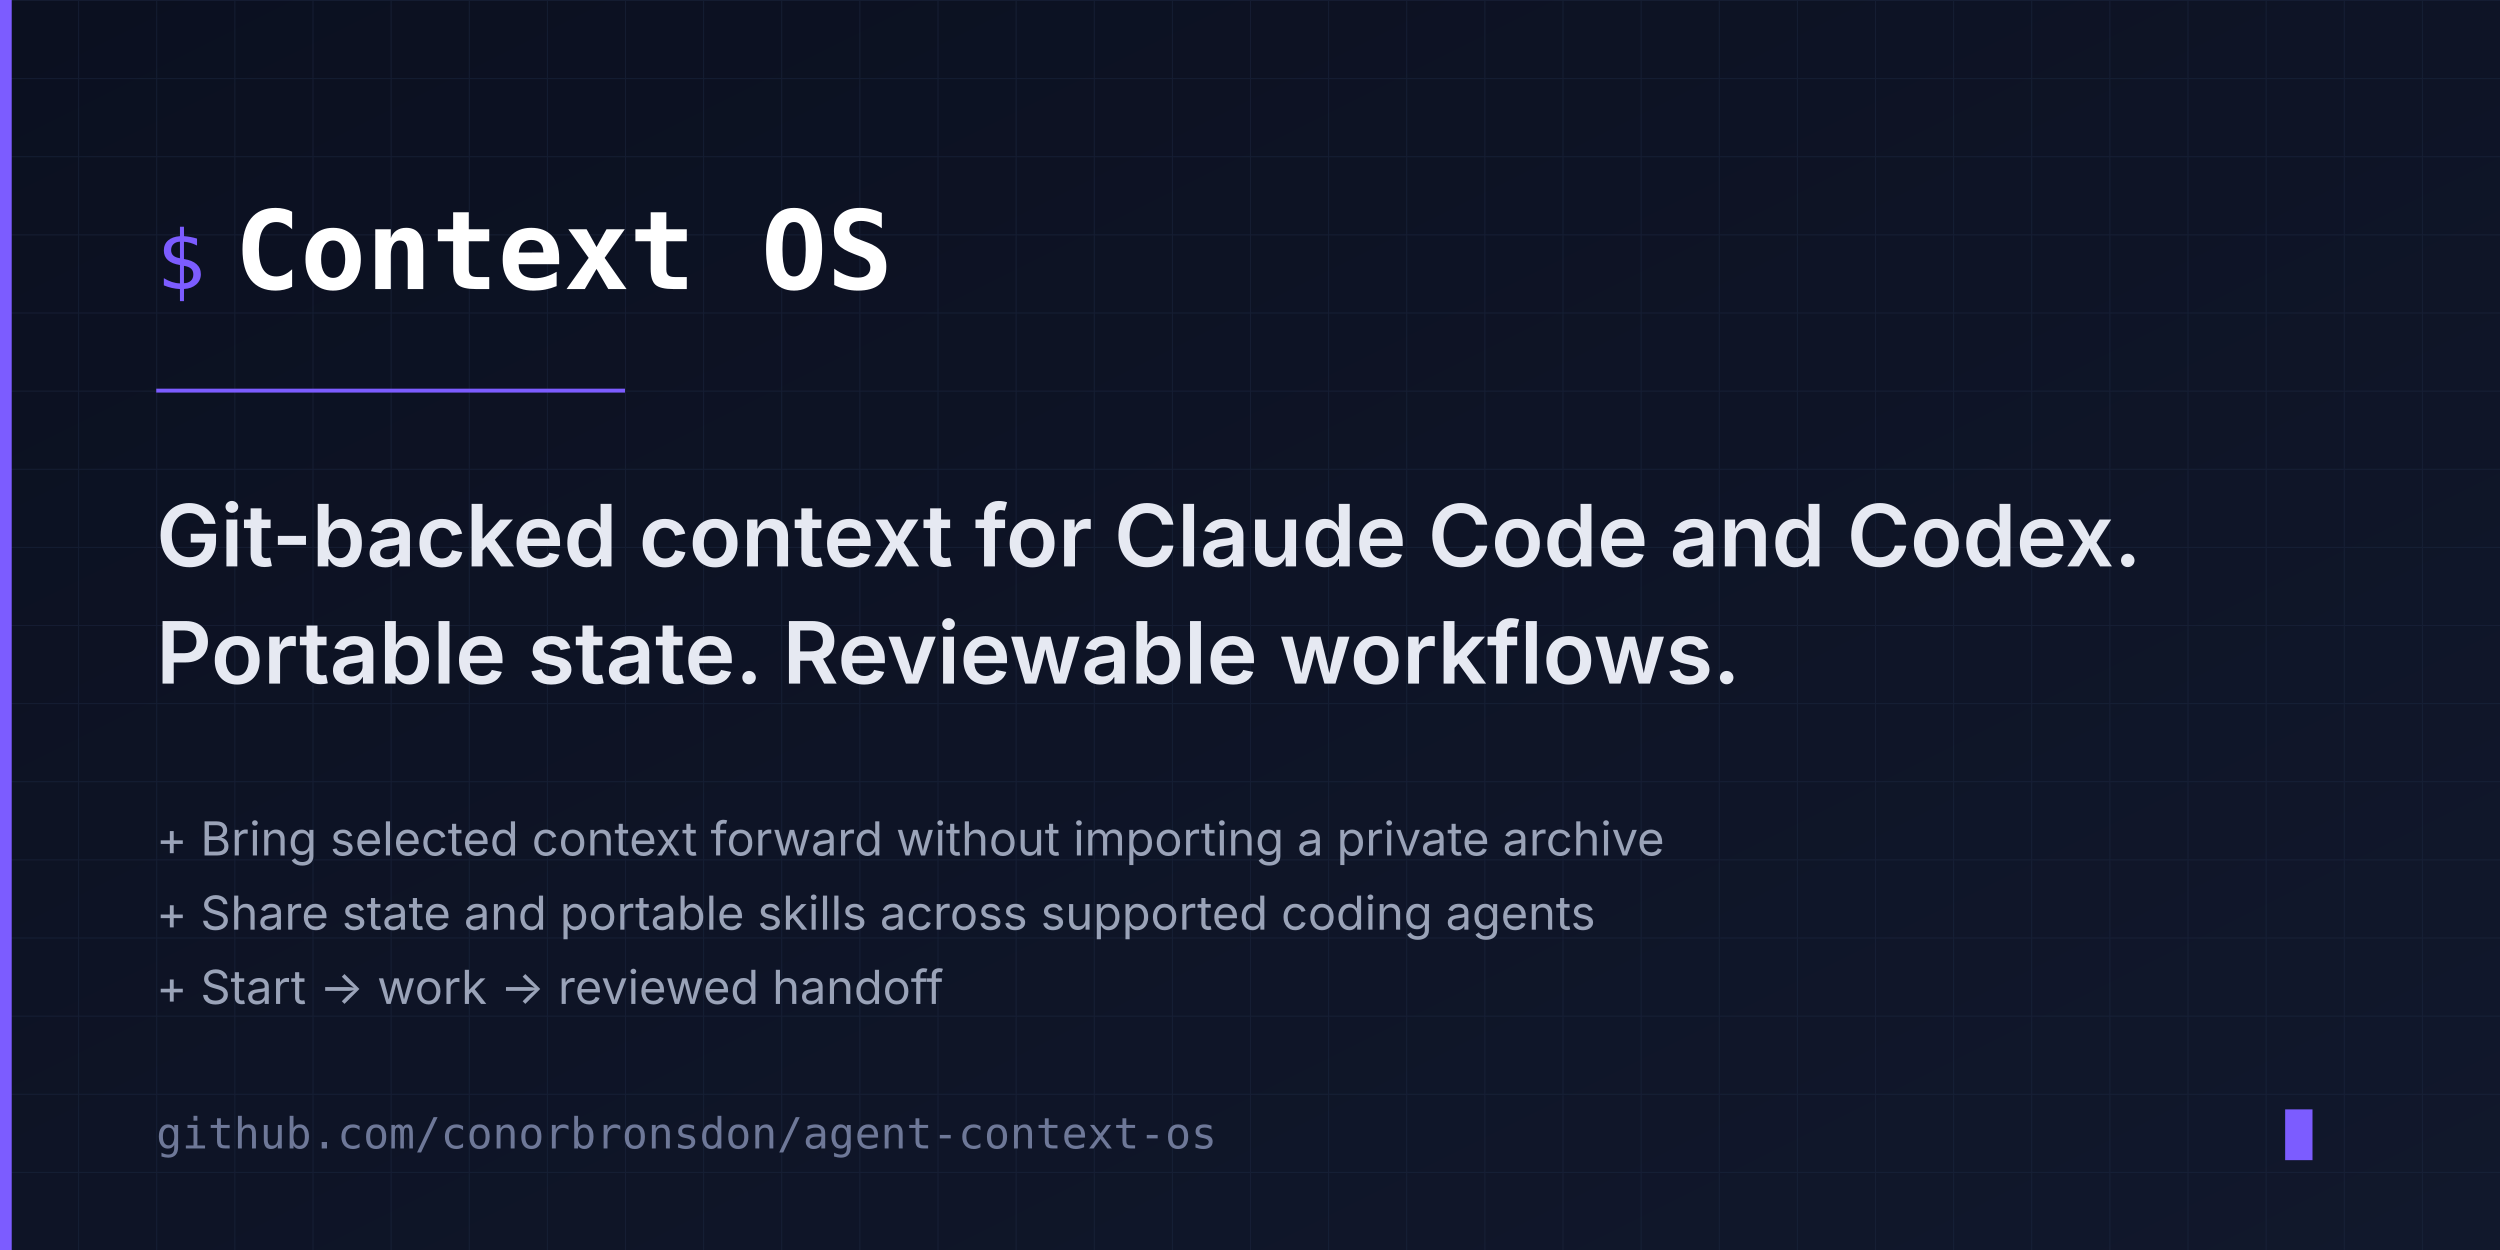
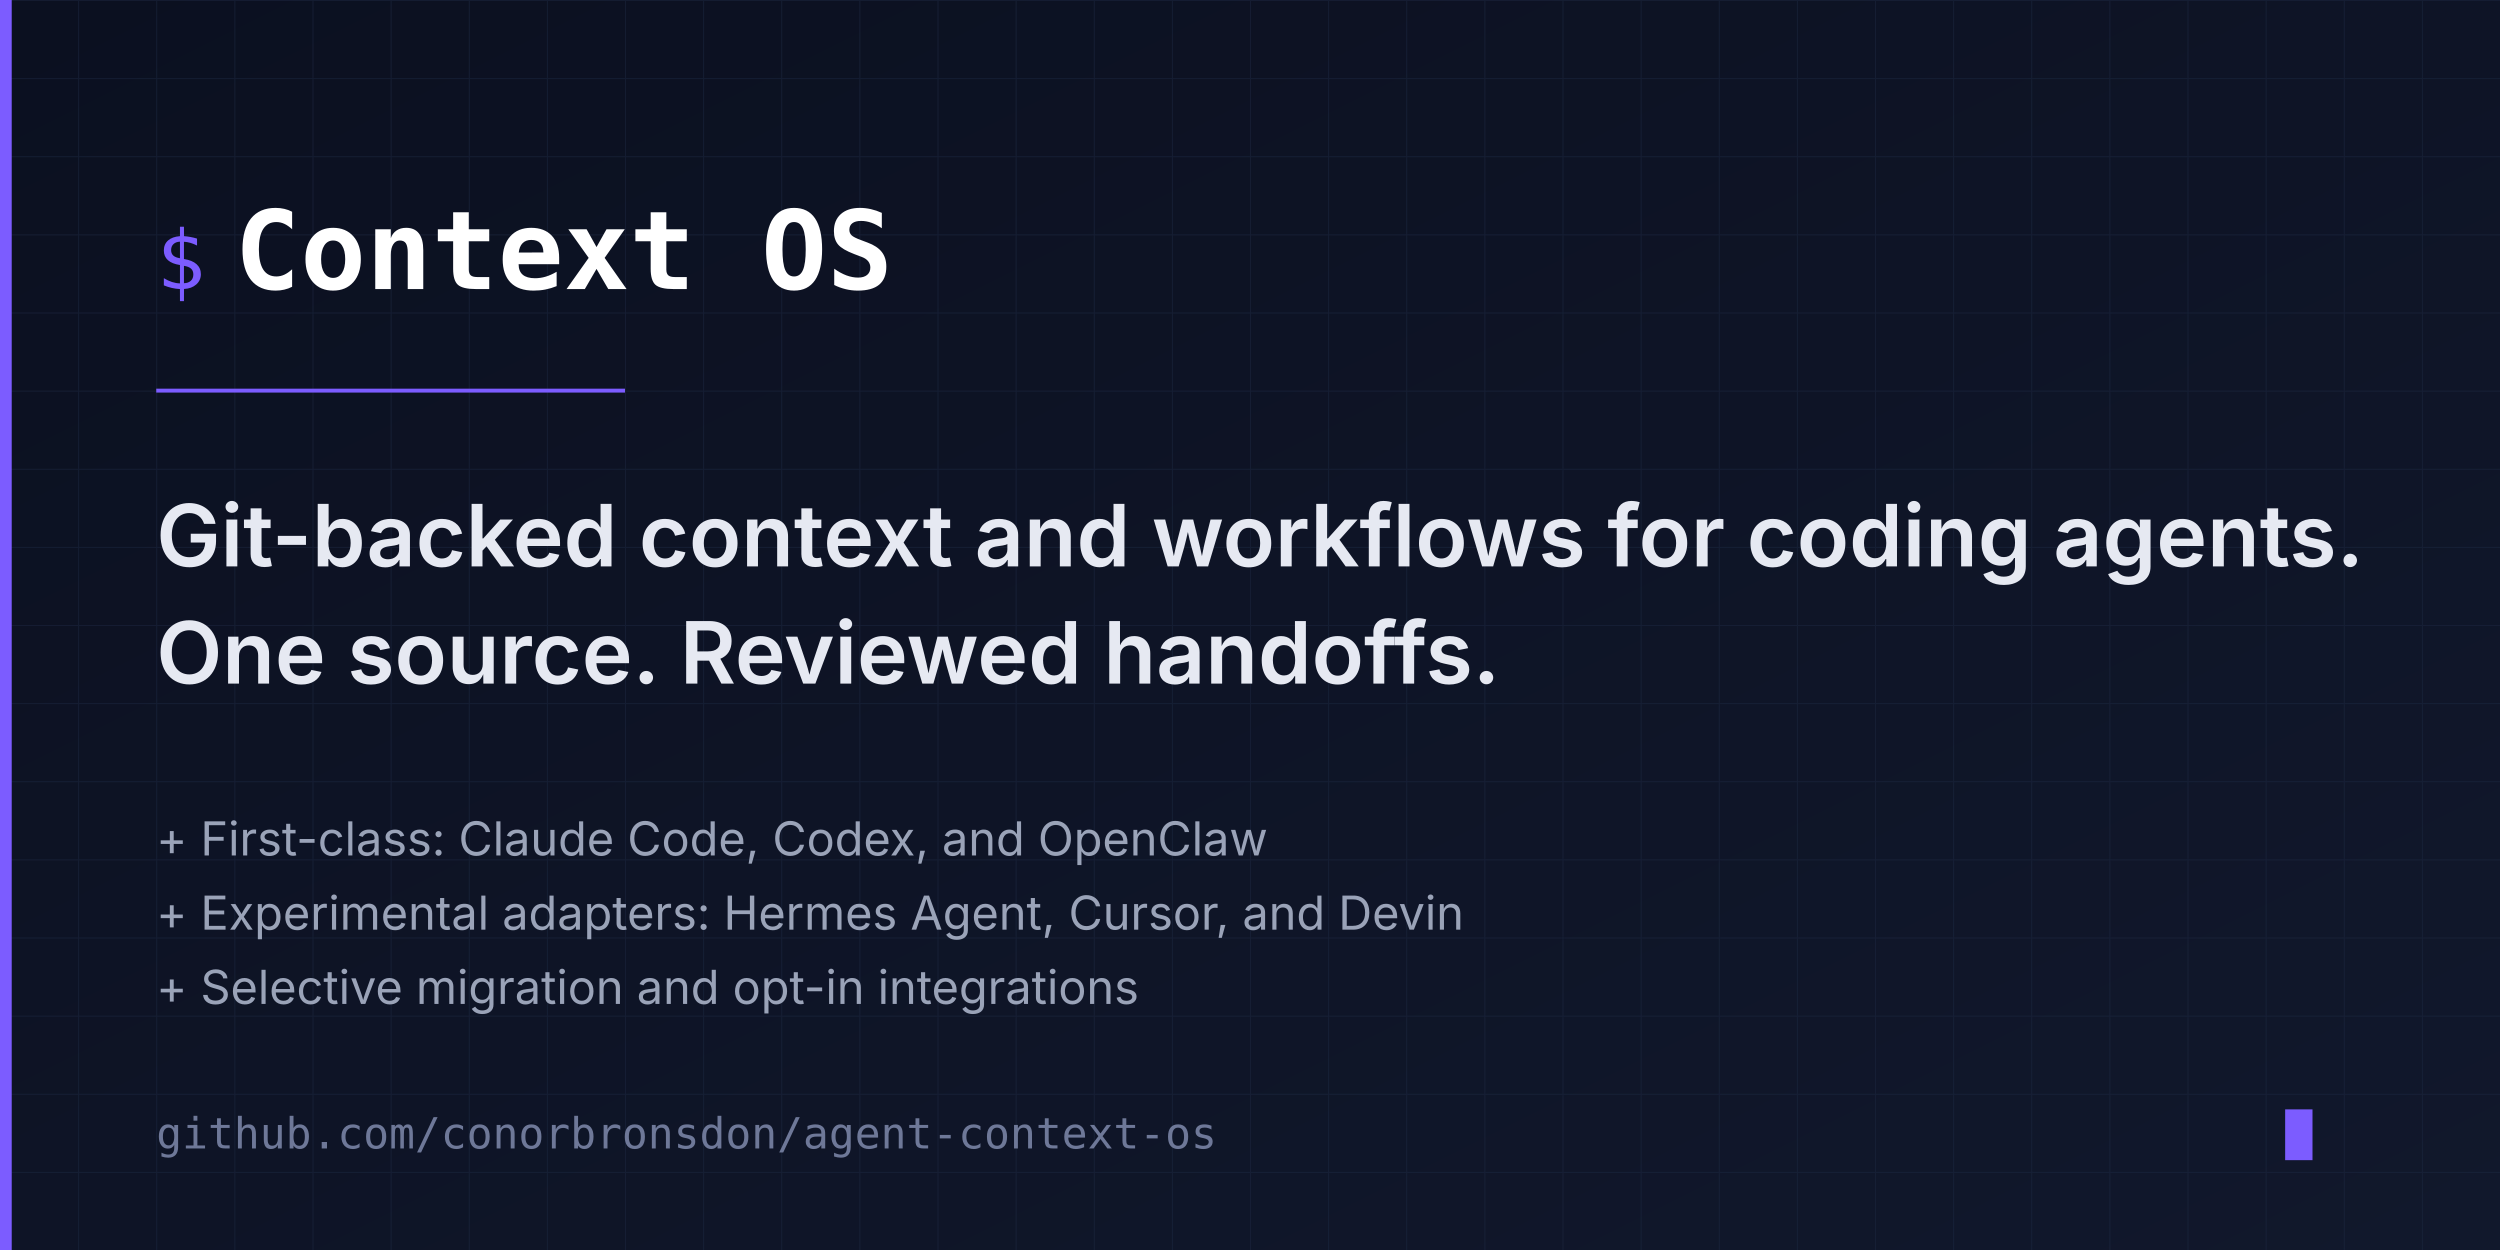
<svg xmlns="http://www.w3.org/2000/svg" viewBox="0 0 1280 640" width="1280" height="640">
  <defs>
    <linearGradient id="bg" x1="0" y1="0" x2="1" y2="1">
      <stop offset="0%" stop-color="#0b1020" />
      <stop offset="100%" stop-color="#11182c" />
    </linearGradient>
    <pattern id="grid" width="40" height="40" patternUnits="userSpaceOnUse">
      <path d="M 40 0 L 0 0 0 40" fill="none" stroke="#1c2740" stroke-width="1" />
    </pattern>
  </defs>
  <rect width="1280" height="640" fill="url(#bg)" />
  <rect width="1280" height="640" fill="url(#grid)" opacity="0.5" />
  <rect x="0" y="0" width="6" height="640" fill="#7c5cff" />
  <text x="80" y="148" font-family="JetBrains Mono, Fira Code, Menlo, monospace" font-size="42" fill="#7c5cff">$</text>
  <text x="120" y="148" font-family="JetBrains Mono, Fira Code, Menlo, monospace" font-size="56" font-weight="700" fill="#ffffff">Context OS</text>
  <line x1="80" y1="200" x2="320" y2="200" stroke="#7c5cff" stroke-width="2" />
-   <text x="80" y="290" font-family="Inter, -apple-system, Segoe UI, sans-serif" font-size="44" font-weight="600" fill="#e6e9f2">Git-backed context for Claude Code and Codex.</text>
-   <text x="80" y="350" font-family="Inter, -apple-system, Segoe UI, sans-serif" font-size="44" font-weight="600" fill="#e6e9f2">Portable state. Reviewable workflows.</text>
-   <text x="80" y="438" font-family="Inter, -apple-system, Segoe UI, sans-serif" font-size="24" fill="#9aa3b8">+ Bring selected context forward without importing a private archive</text>
-   <text x="80" y="476" font-family="Inter, -apple-system, Segoe UI, sans-serif" font-size="24" fill="#9aa3b8">+ Share state and portable skills across supported coding agents</text>
-   <text x="80" y="514" font-family="Inter, -apple-system, Segoe UI, sans-serif" font-size="24" fill="#9aa3b8">+ Start → work → reviewed handoff</text>
+   <text x="80" y="290" font-family="Inter, -apple-system, Segoe UI, sans-serif" font-size="44" font-weight="600" fill="#e6e9f2">Git-backed context and workflows for coding agents.</text>
+   <text x="80" y="350" font-family="Inter, -apple-system, Segoe UI, sans-serif" font-size="44" font-weight="600" fill="#e6e9f2">One source. Reviewed handoffs.</text>
+   <text x="80" y="438" font-family="Inter, -apple-system, Segoe UI, sans-serif" font-size="24" fill="#9aa3b8">+ First-class: Claude Code, Codex, and OpenClaw</text>
+   <text x="80" y="476" font-family="Inter, -apple-system, Segoe UI, sans-serif" font-size="24" fill="#9aa3b8">+ Experimental adapters: Hermes Agent, Cursor, and Devin</text>
+   <text x="80" y="514" font-family="Inter, -apple-system, Segoe UI, sans-serif" font-size="24" fill="#9aa3b8">+ Selective migration and opt-in integrations</text>
  <text x="80" y="588" font-family="JetBrains Mono, Fira Code, Menlo, monospace" font-size="22" fill="#6e7898">github.com/conorbronsdon/agent-context-os</text>
  <rect x="1170" y="568" width="14" height="26" fill="#7c5cff">
    <animate attributeName="opacity" values="1;0;1" dur="1s" repeatCount="indefinite" />
  </rect>
</svg>
